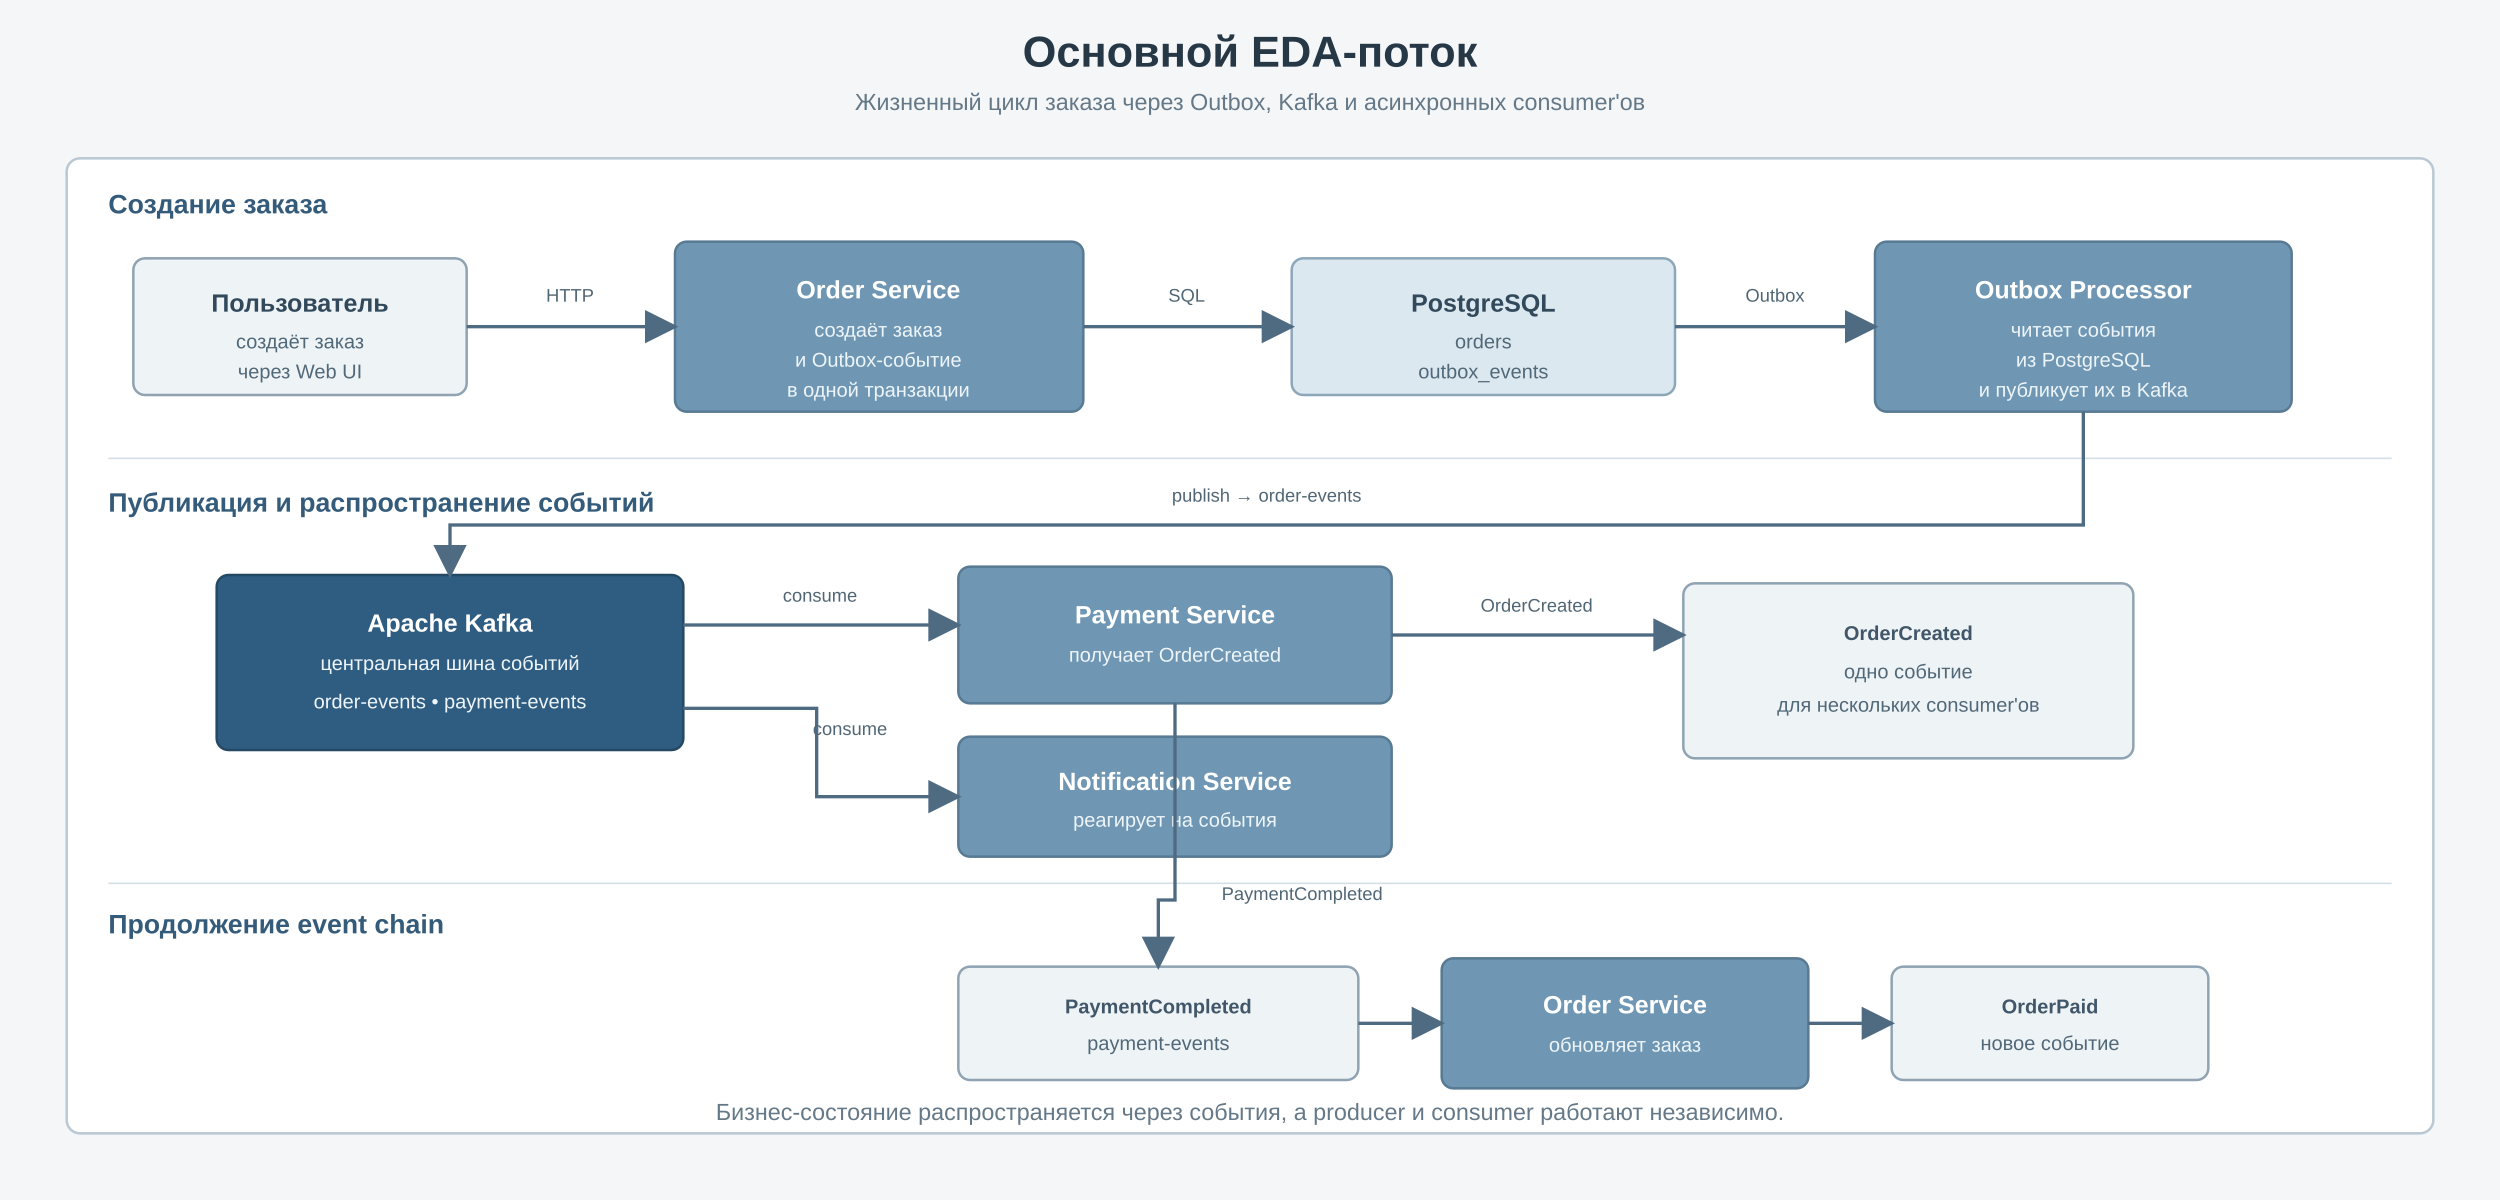
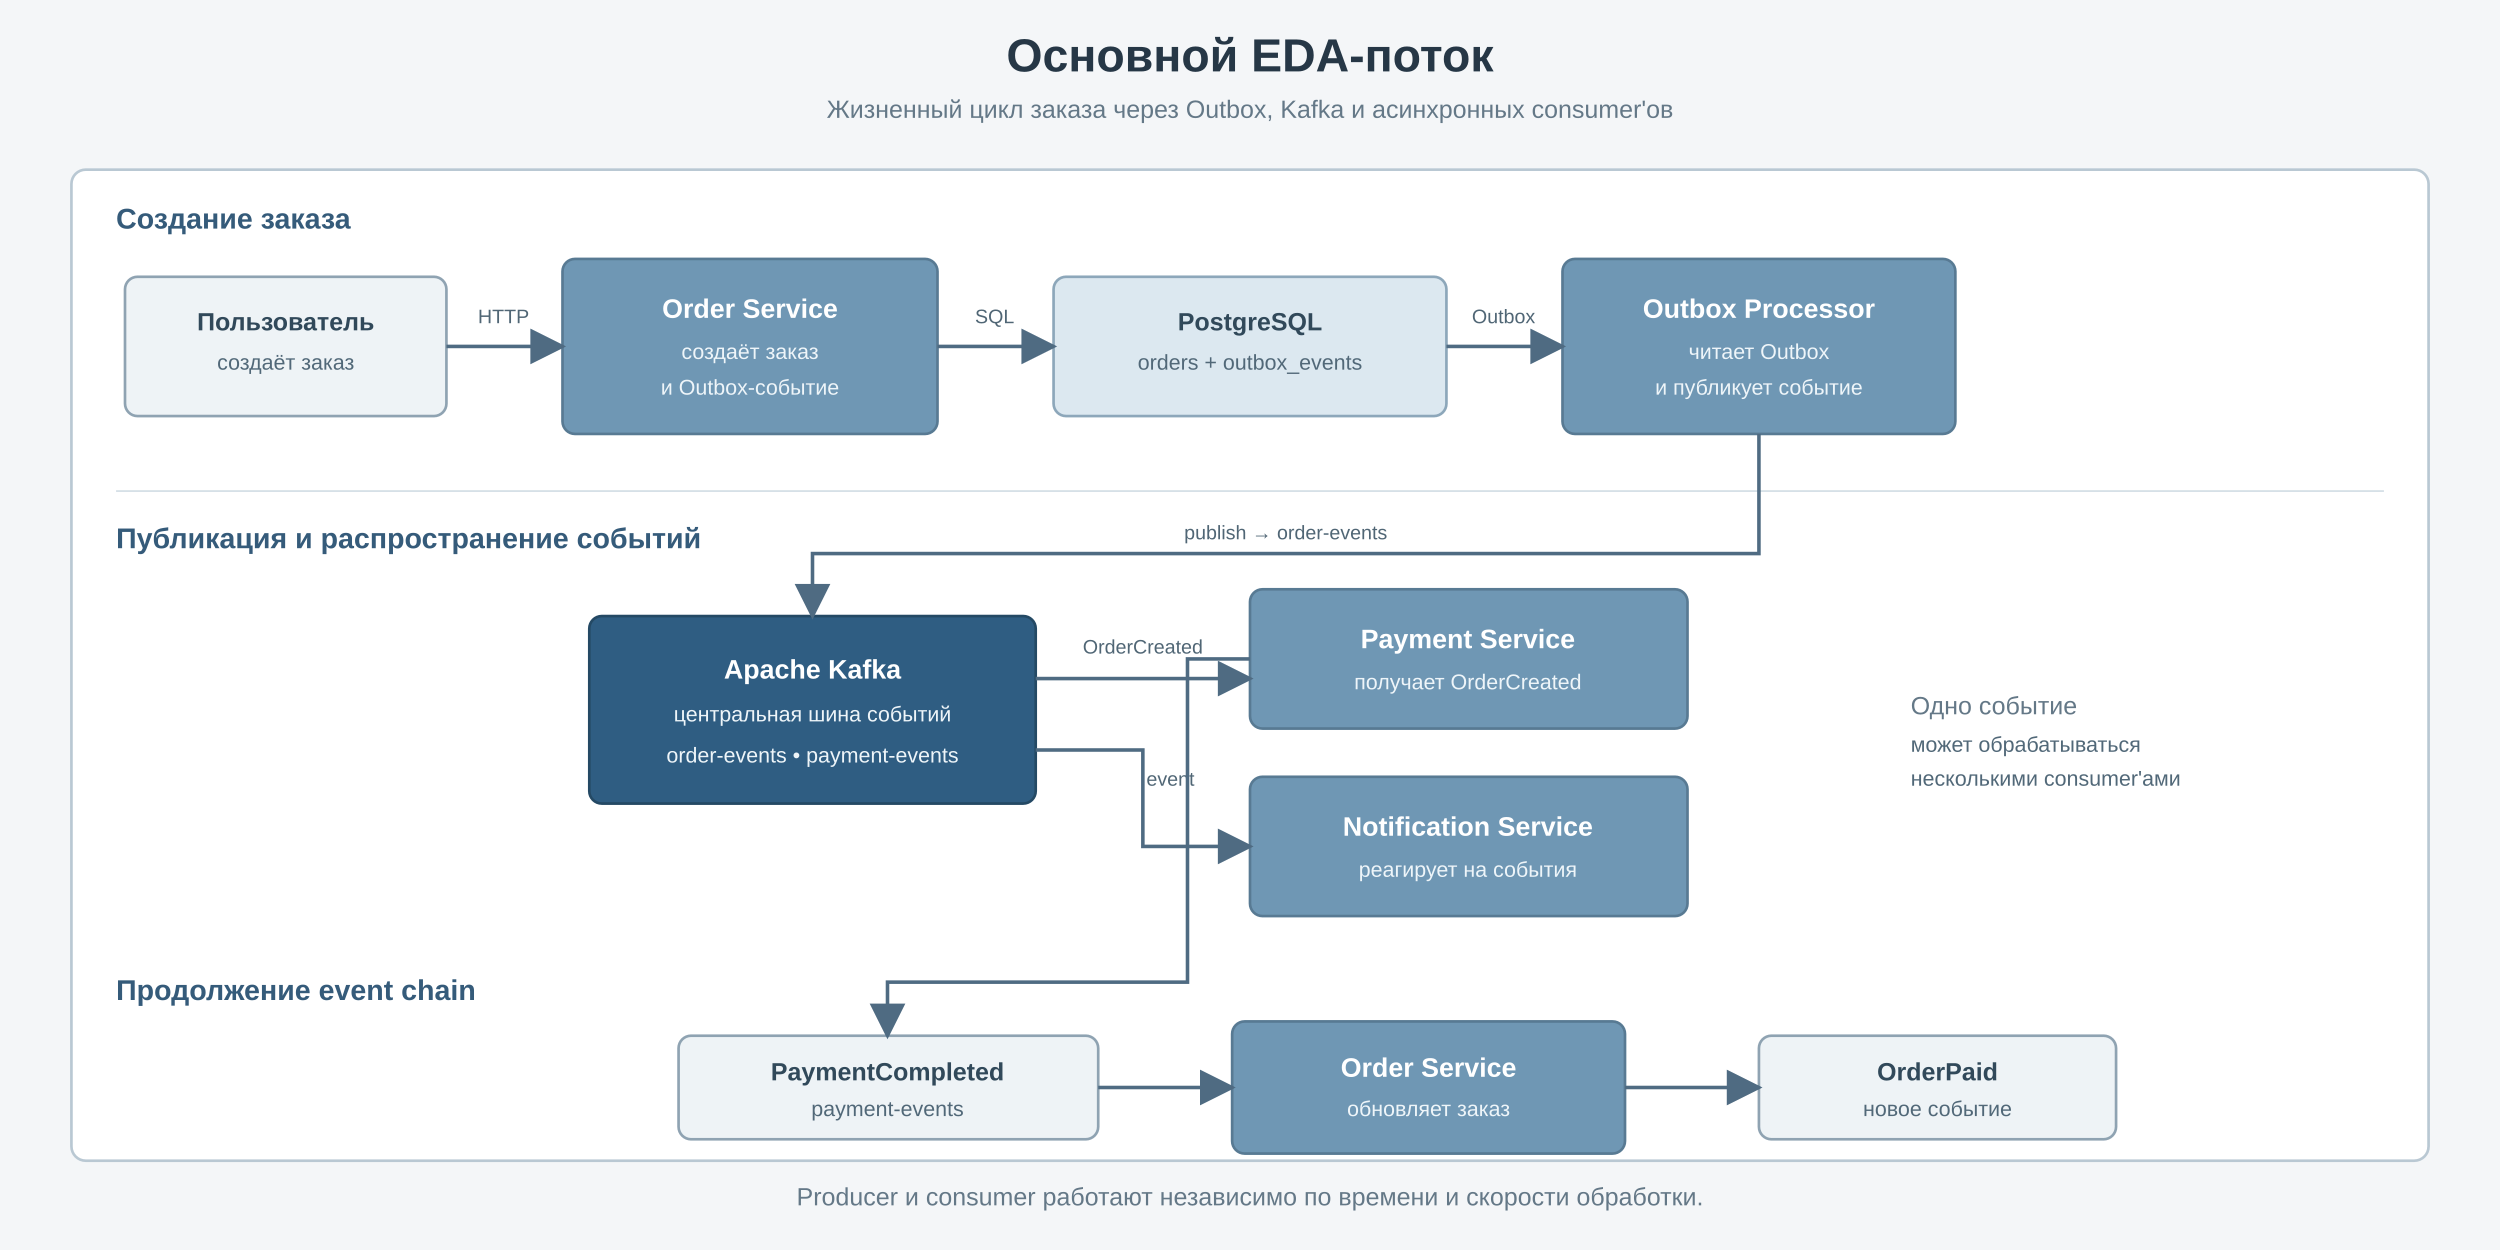
- <svg xmlns="http://www.w3.org/2000/svg" width="1500" height="720" viewBox="0 0 1500 720">
+ <svg xmlns="http://www.w3.org/2000/svg" width="1400" height="700" viewBox="0 0 1400 700">
  <defs>
-     <marker id="arrow" markerWidth="10" markerHeight="10" refX="9" refY="5" orient="auto">
-       <path d="M0 0 L10 5 L0 10 Z" fill="#4f6b82" />
+     <style>
+ text{font-family:Arial,Helvetica,sans-serif}.title{font-size:26px;font-weight:700;fill:#263746}.sub{font-size:14px;fill:#647887}.section{font-size:16px;font-weight:700;fill:#355b7a}.panel{fill:#fff;stroke:#b9c8d3;stroke-width:1.5}.service{fill:#6f97b4;stroke:#587a93;stroke-width:1.5}.system{fill:#2f5d82;stroke:#244964;stroke-width:1.5}.data{fill:#dce8f0;stroke:#8da7ba;stroke-width:1.5}.event{fill:#eef3f6;stroke:#8fa3b2;stroke-width:1.5}.dt{font-size:14px;font-weight:700;fill:#31495a}.wt{font-size:15px;font-weight:700;fill:#fff}.w{font-size:12px;fill:#eef5f9}.d{font-size:12px;fill:#516878}.lab{font-size:11px;fill:#506675}.line{stroke:#4f6b82;stroke-width:2;fill:none;marker-end:url(#a)}
+ </style>
+     <marker id="a" markerWidth="10" markerHeight="10" refX="9" refY="5" orient="auto">
+       <path d="M0 0L10 5L0 10Z" fill="#4f6b82" />
    </marker>
-     <style>
-       text{font-family:Arial,Helvetica,sans-serif}
-       .title{font-size:26px;font-weight:700;fill:#263746}
-       .subtitle{font-size:14px;fill:#647887}
-       .section{font-size:16px;font-weight:700;fill:#355b7a}
-       .panel{fill:#fff;stroke:#b9c8d3;stroke-width:1.5}
-       .service{fill:#6f97b4;stroke:#587a93;stroke-width:1.5}
-       .system{fill:#2f5d82;stroke:#244964;stroke-width:1.5}
-       .data{fill:#dce8f0;stroke:#8da7ba;stroke-width:1.5}
-       .event{fill:#eef3f6;stroke:#8fa3b2;stroke-width:1.5}
-       .cardTitle{font-size:15px;font-weight:700;fill:#fff}
-       .darkTitle{font-size:15px;font-weight:700;fill:#31495a}
-       .body{font-size:12px;fill:#eef5f9}
-       .dark{font-size:12px;fill:#516878}
-       .label{font-size:11px;fill:#506675}
-       .eventText{font-size:12px;font-weight:700;fill:#415769}
-       .line{stroke:#4f6b82;stroke-width:2;fill:none;marker-end:url(#arrow)}
-       .divider{stroke:#d5dfe6;stroke-width:1}
-     </style>
  </defs>
-   <rect width="1500" height="720" fill="#f4f6f8" />
-   <text x="750" y="40" text-anchor="middle" class="title">Основной EDA-поток</text>
-   <text x="750" y="66" text-anchor="middle" class="subtitle">Жизненный цикл заказа через Outbox, Kafka и асинхронных consumer'ов</text>
-   <rect x="40" y="95" width="1420" height="585" rx="8" class="panel" />
+   <rect width="1400" height="700" fill="#f4f6f8" />
+   <text x="700" y="40" text-anchor="middle" class="title">Основной EDA-поток</text>
+   <text x="700" y="66" text-anchor="middle" class="sub">Жизненный цикл заказа через Outbox, Kafka и асинхронных consumer'ов</text>
+   <rect x="40" y="95" width="1320" height="555" rx="8" class="panel" />
  <text x="65" y="128" class="section">Создание заказа</text>
-   <rect x="80" y="155" width="200" height="82" rx="7" class="event" />
-   <text x="180" y="187" text-anchor="middle" class="darkTitle">Пользователь</text>
-   <text x="180" y="209" text-anchor="middle" class="dark">создаёт заказ</text>
-   <text x="180" y="227" text-anchor="middle" class="dark">через Web UI</text>
-   <rect x="405" y="145" width="245" height="102" rx="7" class="service" />
-   <text x="527" y="179" text-anchor="middle" class="cardTitle">Order Service</text>
-   <text x="527" y="202" text-anchor="middle" class="body">создаёт заказ</text>
-   <text x="527" y="220" text-anchor="middle" class="body">и Outbox-событие</text>
-   <text x="527" y="238" text-anchor="middle" class="body">в одной транзакции</text>
-   <rect x="775" y="155" width="230" height="82" rx="7" class="data" />
-   <text x="890" y="187" text-anchor="middle" class="darkTitle">PostgreSQL</text>
-   <text x="890" y="209" text-anchor="middle" class="dark">orders</text>
-   <text x="890" y="227" text-anchor="middle" class="dark">outbox_events</text>
-   <rect x="1125" y="145" width="250" height="102" rx="7" class="service" />
-   <text x="1250" y="179" text-anchor="middle" class="cardTitle">Outbox Processor</text>
-   <text x="1250" y="202" text-anchor="middle" class="body">читает события</text>
-   <text x="1250" y="220" text-anchor="middle" class="body">из PostgreSQL</text>
-   <text x="1250" y="238" text-anchor="middle" class="body">и публикует их в Kafka</text>
-   <path d="M280 196 L405 196" class="line" />
-   <text x="342" y="181" text-anchor="middle" class="label">HTTP</text>
-   <path d="M650 196 L775 196" class="line" />
-   <text x="712" y="181" text-anchor="middle" class="label">SQL</text>
-   <path d="M1005 196 L1125 196" class="line" />
-   <text x="1065" y="181" text-anchor="middle" class="label">Outbox</text>
-   <line x1="65" y1="275" x2="1435" y2="275" class="divider" />
+   <rect x="70" y="155" width="180" height="78" rx="7" class="event" />
+   <text x="160" y="185" text-anchor="middle" class="dt">Пользователь</text>
+   <text x="160" y="207" text-anchor="middle" class="d">создаёт заказ</text>
+   <rect x="315" y="145" width="210" height="98" rx="7" class="service" />
+   <text x="420" y="178" text-anchor="middle" class="wt">Order Service</text>
+   <text x="420" y="201" text-anchor="middle" class="w">создаёт заказ</text>
+   <text x="420" y="221" text-anchor="middle" class="w">и Outbox-событие</text>
+   <rect x="590" y="155" width="220" height="78" rx="7" class="data" />
+   <text x="700" y="185" text-anchor="middle" class="dt">PostgreSQL</text>
+   <text x="700" y="207" text-anchor="middle" class="d">orders + outbox_events</text>
+   <rect x="875" y="145" width="220" height="98" rx="7" class="service" />
+   <text x="985" y="178" text-anchor="middle" class="wt">Outbox Processor</text>
+   <text x="985" y="201" text-anchor="middle" class="w">читает Outbox</text>
+   <text x="985" y="221" text-anchor="middle" class="w">и публикует событие</text>
+   <path d="M250 194L315 194" class="line" />
+   <text x="282" y="181" text-anchor="middle" class="lab">HTTP</text>
+   <path d="M525 194L590 194" class="line" />
+   <text x="557" y="181" text-anchor="middle" class="lab">SQL</text>
+   <path d="M810 194L875 194" class="line" />
+   <text x="842" y="181" text-anchor="middle" class="lab">Outbox</text>
+   <line x1="65" y1="275" x2="1335" y2="275" stroke="#d5dfe6" />
  <text x="65" y="307" class="section">Публикация и распространение событий</text>
-   <rect x="130" y="345" width="280" height="105" rx="7" class="system" />
-   <text x="270" y="379" text-anchor="middle" class="cardTitle">Apache Kafka</text>
-   <text x="270" y="402" text-anchor="middle" class="body">центральная шина событий</text>
-   <text x="270" y="425" text-anchor="middle" class="body">order-events • payment-events</text>
-   <rect x="575" y="340" width="260" height="82" rx="7" class="service" />
-   <text x="705" y="374" text-anchor="middle" class="cardTitle">Payment Service</text>
-   <text x="705" y="397" text-anchor="middle" class="body">получает OrderCreated</text>
-   <rect x="575" y="442" width="260" height="72" rx="7" class="service" />
-   <text x="705" y="474" text-anchor="middle" class="cardTitle">Notification Service</text>
-   <text x="705" y="496" text-anchor="middle" class="body">реагирует на события</text>
-   <rect x="1010" y="350" width="270" height="105" rx="7" class="event" />
-   <text x="1145" y="384" text-anchor="middle" class="eventText">OrderCreated</text>
-   <text x="1145" y="407" text-anchor="middle" class="dark">одно событие</text>
-   <text x="1145" y="427" text-anchor="middle" class="dark">для нескольких consumer'ов</text>
-   <path d="M1250 247 L1250 315 L270 315 L270 345" class="line" />
-   <text x="760" y="301" text-anchor="middle" class="label">publish → order-events</text>
-   <path d="M410 375 L575 375" class="line" />
-   <text x="492" y="361" text-anchor="middle" class="label">consume</text>
-   <path d="M410 425 L490 425 L490 478 L575 478" class="line" />
-   <text x="510" y="441" text-anchor="middle" class="label">consume</text>
-   <path d="M835 381 L1010 381" class="line" />
-   <text x="922" y="367" text-anchor="middle" class="label">OrderCreated</text>
-   <line x1="65" y1="530" x2="1435" y2="530" class="divider" />
+   <rect x="330" y="345" width="250" height="105" rx="7" class="system" />
+   <text x="455" y="380" text-anchor="middle" class="wt">Apache Kafka</text>
+   <text x="455" y="404" text-anchor="middle" class="w">центральная шина событий</text>
+   <text x="455" y="427" text-anchor="middle" class="w">order-events • payment-events</text>
+   <rect x="700" y="330" width="245" height="78" rx="7" class="service" />
+   <text x="822" y="363" text-anchor="middle" class="wt">Payment Service</text>
+   <text x="822" y="386" text-anchor="middle" class="w">получает OrderCreated</text>
+   <rect x="700" y="435" width="245" height="78" rx="7" class="service" />
+   <text x="822" y="468" text-anchor="middle" class="wt">Notification Service</text>
+   <text x="822" y="491" text-anchor="middle" class="w">реагирует на события</text>
+   <path d="M985 243L985 310L455 310L455 345" class="line" />
+   <text x="720" y="302" text-anchor="middle" class="lab">publish → order-events</text>
+   <path d="M580 380L700 380" class="line" />
+   <text x="640" y="366" text-anchor="middle" class="lab">OrderCreated</text>
+   <path d="M580 420L640 420L640 474L700 474" class="line" />
+   <text x="642" y="440" class="lab">event</text>
  <text x="65" y="560" class="section">Продолжение event chain</text>
-   <rect x="575" y="580" width="240" height="68" rx="7" class="event" />
-   <text x="695" y="608" text-anchor="middle" class="eventText">PaymentCompleted</text>
-   <text x="695" y="630" text-anchor="middle" class="dark">payment-events</text>
-   <rect x="865" y="575" width="220" height="78" rx="7" class="service" />
-   <text x="975" y="608" text-anchor="middle" class="cardTitle">Order Service</text>
-   <text x="975" y="631" text-anchor="middle" class="body">обновляет заказ</text>
-   <rect x="1135" y="580" width="190" height="68" rx="7" class="event" />
-   <text x="1230" y="608" text-anchor="middle" class="eventText">OrderPaid</text>
-   <text x="1230" y="630" text-anchor="middle" class="dark">новое событие</text>
-   <path d="M705 422 L705 540 L695 540 L695 580" class="line" />
-   <text x="733" y="540" class="label">PaymentCompleted</text>
-   <path d="M815 614 L865 614" class="line" />
-   <path d="M1085 614 L1135 614" class="line" />
-   <text x="750" y="672" text-anchor="middle" class="subtitle">Бизнес-состояние распространяется через события, а producer и consumer работают независимо.</text>
+   <rect x="380" y="580" width="235" height="58" rx="7" class="event" />
+   <text x="497" y="605" text-anchor="middle" class="dt">PaymentCompleted</text>
+   <text x="497" y="625" text-anchor="middle" class="d">payment-events</text>
+   <rect x="690" y="572" width="220" height="74" rx="7" class="service" />
+   <text x="800" y="603" text-anchor="middle" class="wt">Order Service</text>
+   <text x="800" y="625" text-anchor="middle" class="w">обновляет заказ</text>
+   <rect x="985" y="580" width="200" height="58" rx="7" class="event" />
+   <text x="1085" y="605" text-anchor="middle" class="dt">OrderPaid</text>
+   <text x="1085" y="625" text-anchor="middle" class="d">новое событие</text>
+   <path d="M700 369L665 369L665 550L497 550L497 580" class="line" />
+   <path d="M615 609L690 609" class="line" />
+   <path d="M910 609L985 609" class="line" />
+   <text x="1070" y="400" class="sub">Одно событие</text>
+   <text x="1070" y="421" class="d">может обрабатываться</text>
+   <text x="1070" y="440" class="d">несколькими consumer'ами</text>
+   <text x="700" y="675" text-anchor="middle" class="sub">Producer и consumer работают независимо по времени и скорости обработки.</text>
</svg>
